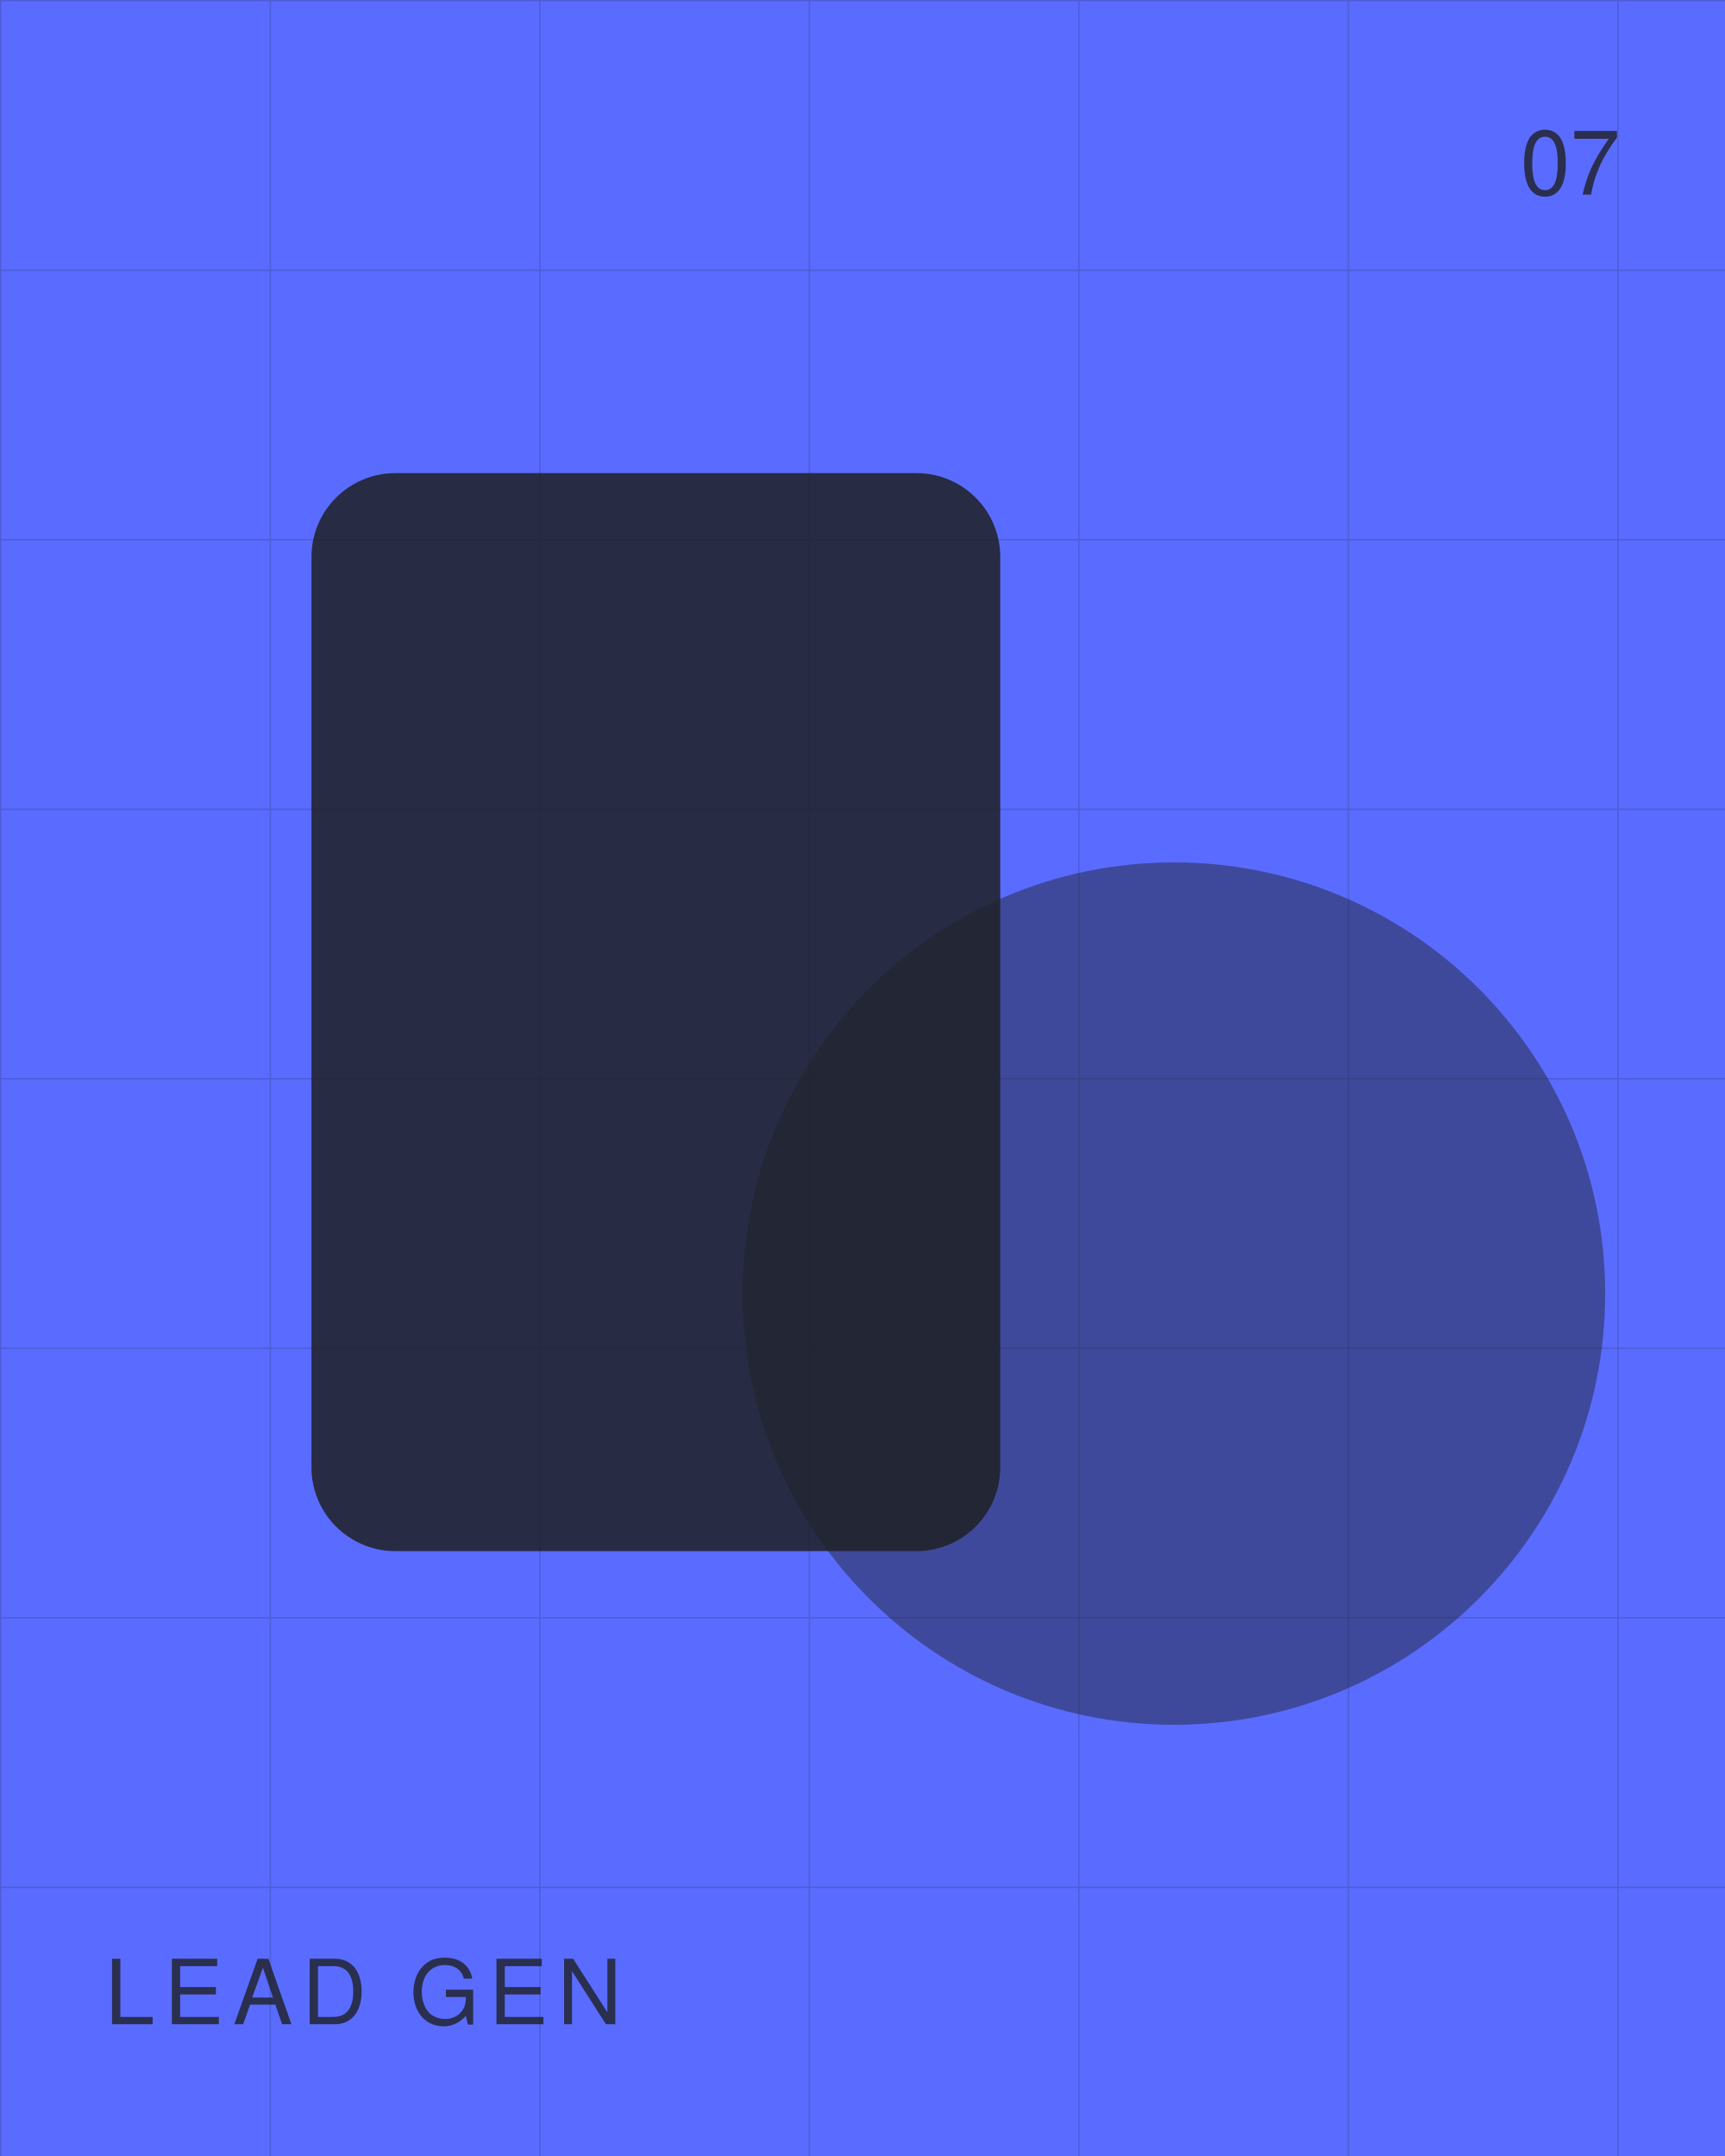
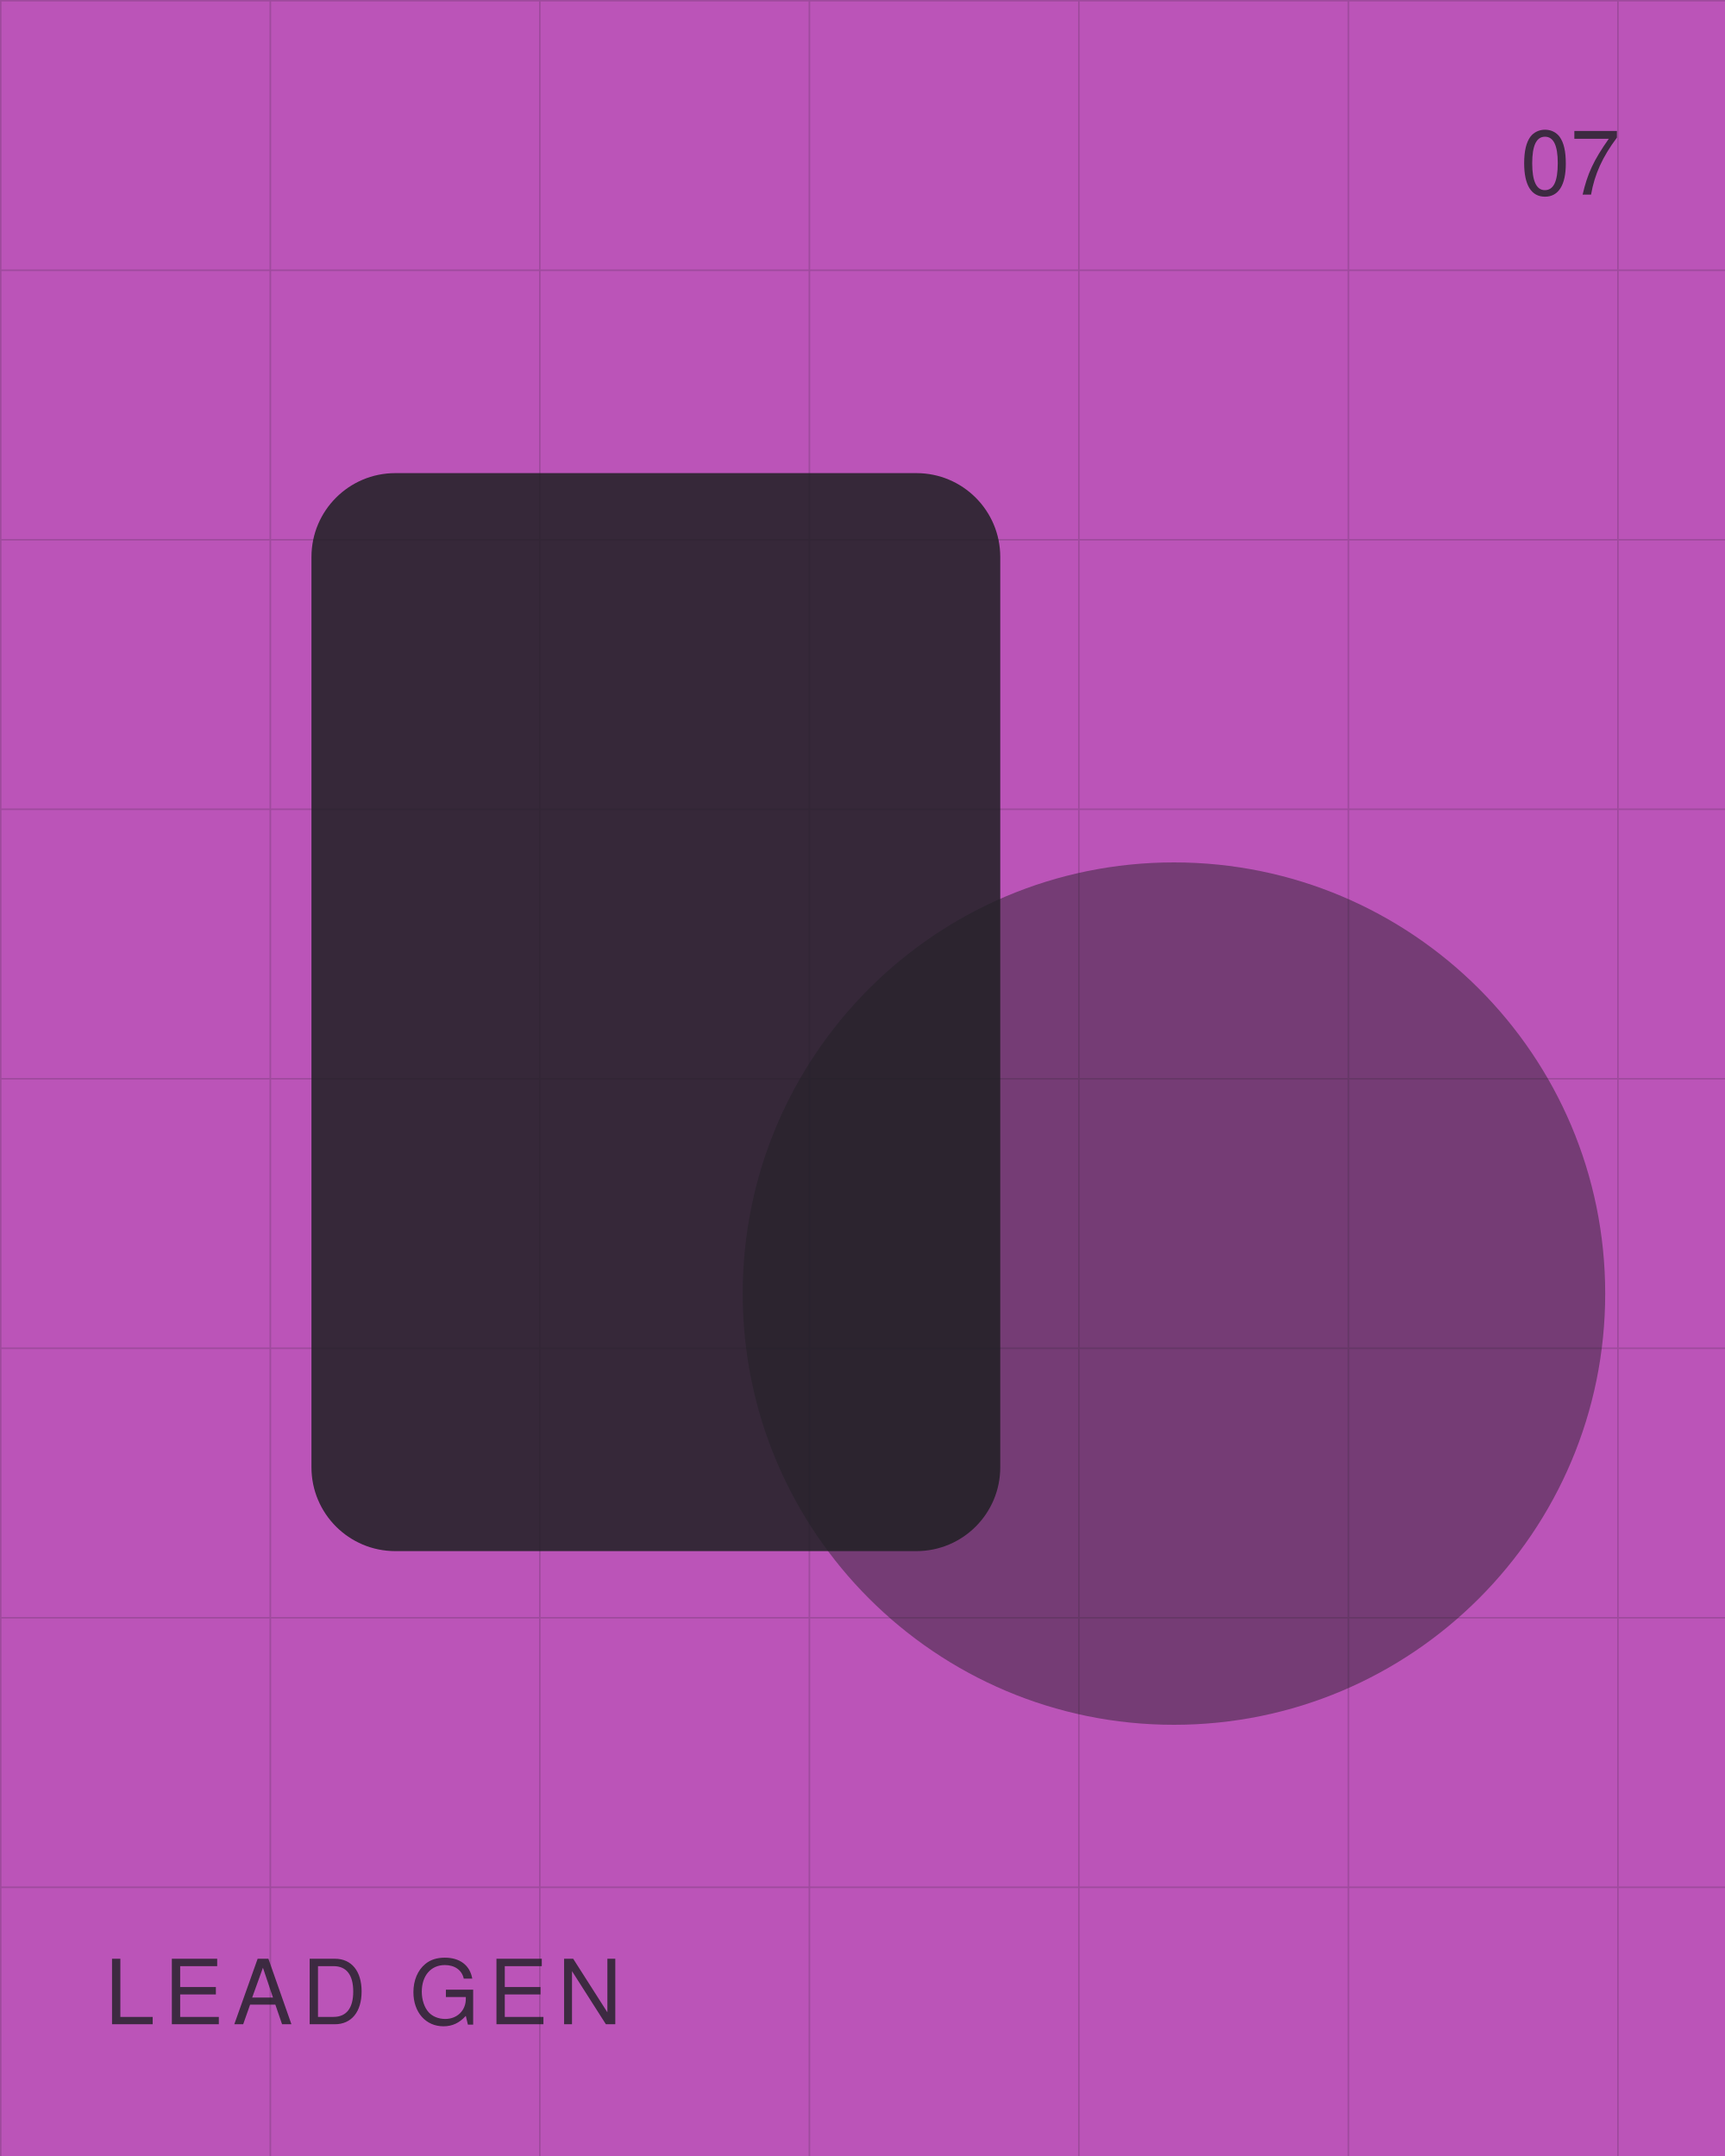
<svg xmlns="http://www.w3.org/2000/svg" width="576" height="720" viewBox="0 0 576 720">
  <defs>
    <pattern id="g" width="90" height="90" patternUnits="userSpaceOnUse">
      <path d="M90 0H0V90" fill="none" stroke="#1f2024" stroke-opacity=".18" />
    </pattern>
  </defs>
-   <rect width="576" height="720" fill="#5a6cff" />
+   <rect width="576" height="720" fill="#bb54b8" />
  <rect width="576" height="720" fill="url(#g)" />
  <rect x="104" y="158" width="230" height="360" rx="28" fill="#1f2024" fill-opacity=".85" />
  <circle cx="392" cy="432" r="144" fill="#1f2024" fill-opacity=".45" />
  <text x="35" y="676" font-family="Helvetica,Arial,sans-serif" font-size="30" letter-spacing="3" fill="#1f2024" fill-opacity=".8">LEAD GEN</text>
  <text x="541" y="65" text-anchor="end" font-family="Helvetica,Arial,sans-serif" font-size="30" fill="#1f2024" fill-opacity=".8">07</text>
</svg>
